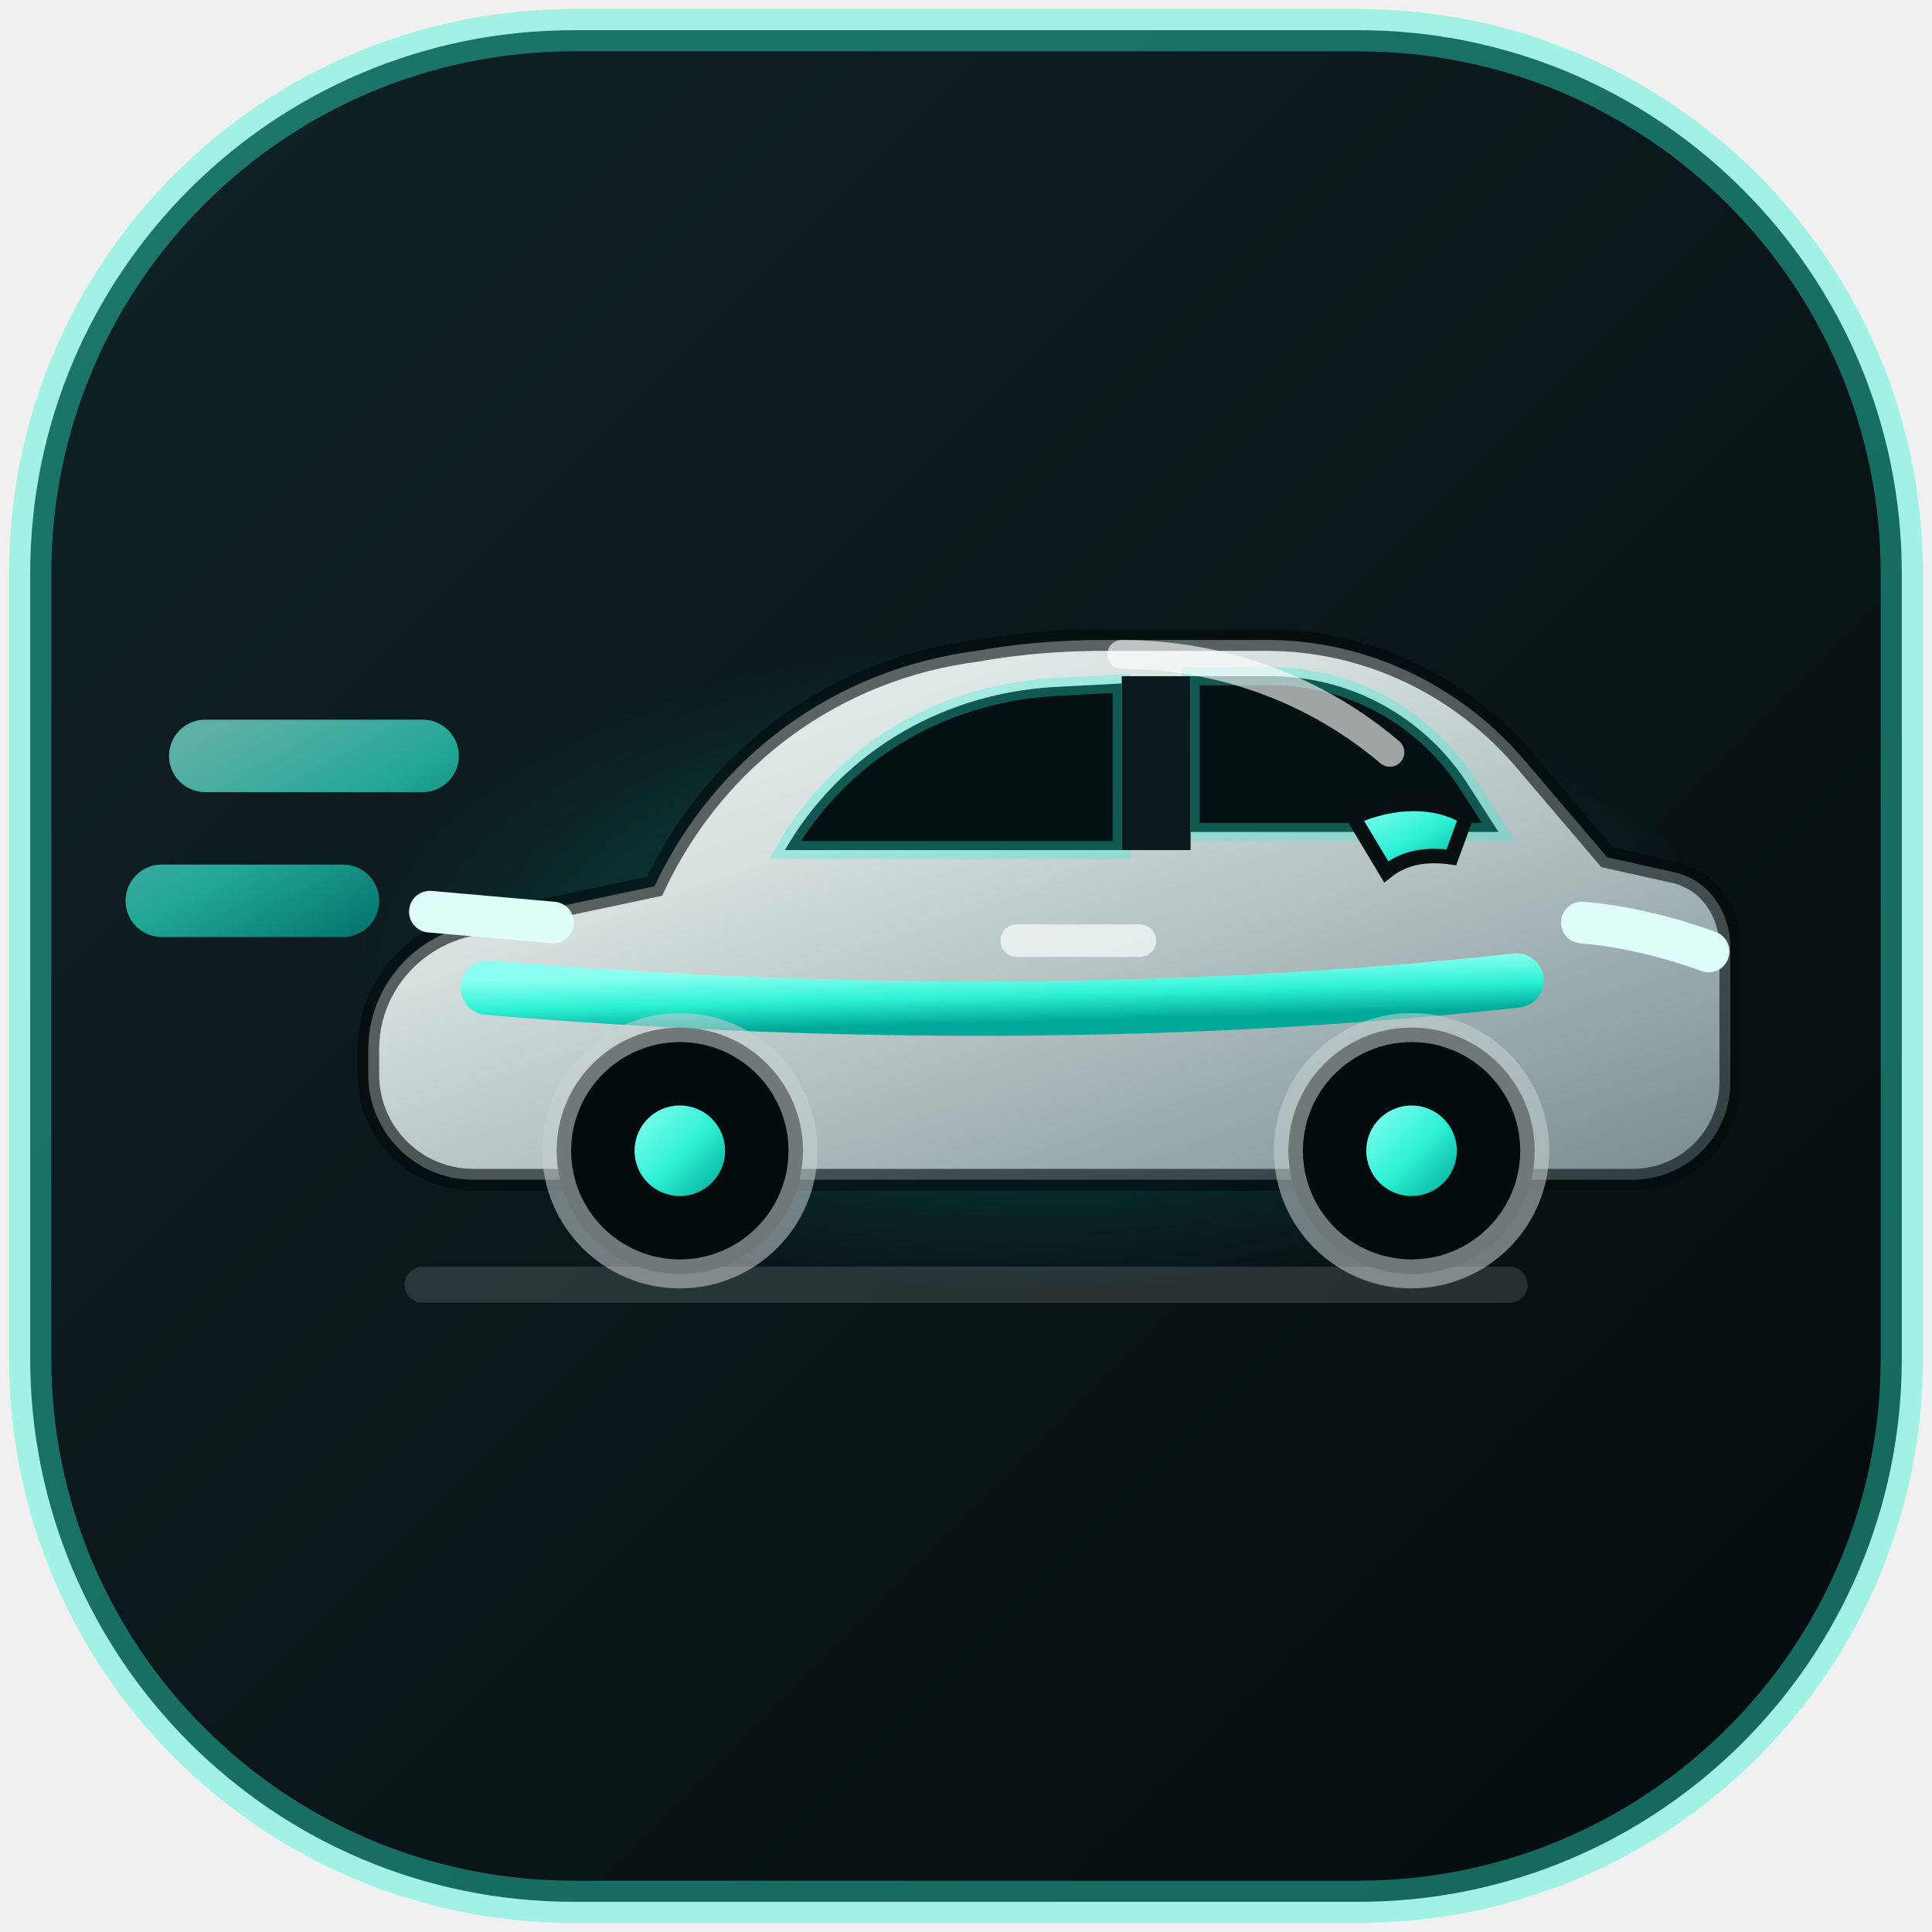
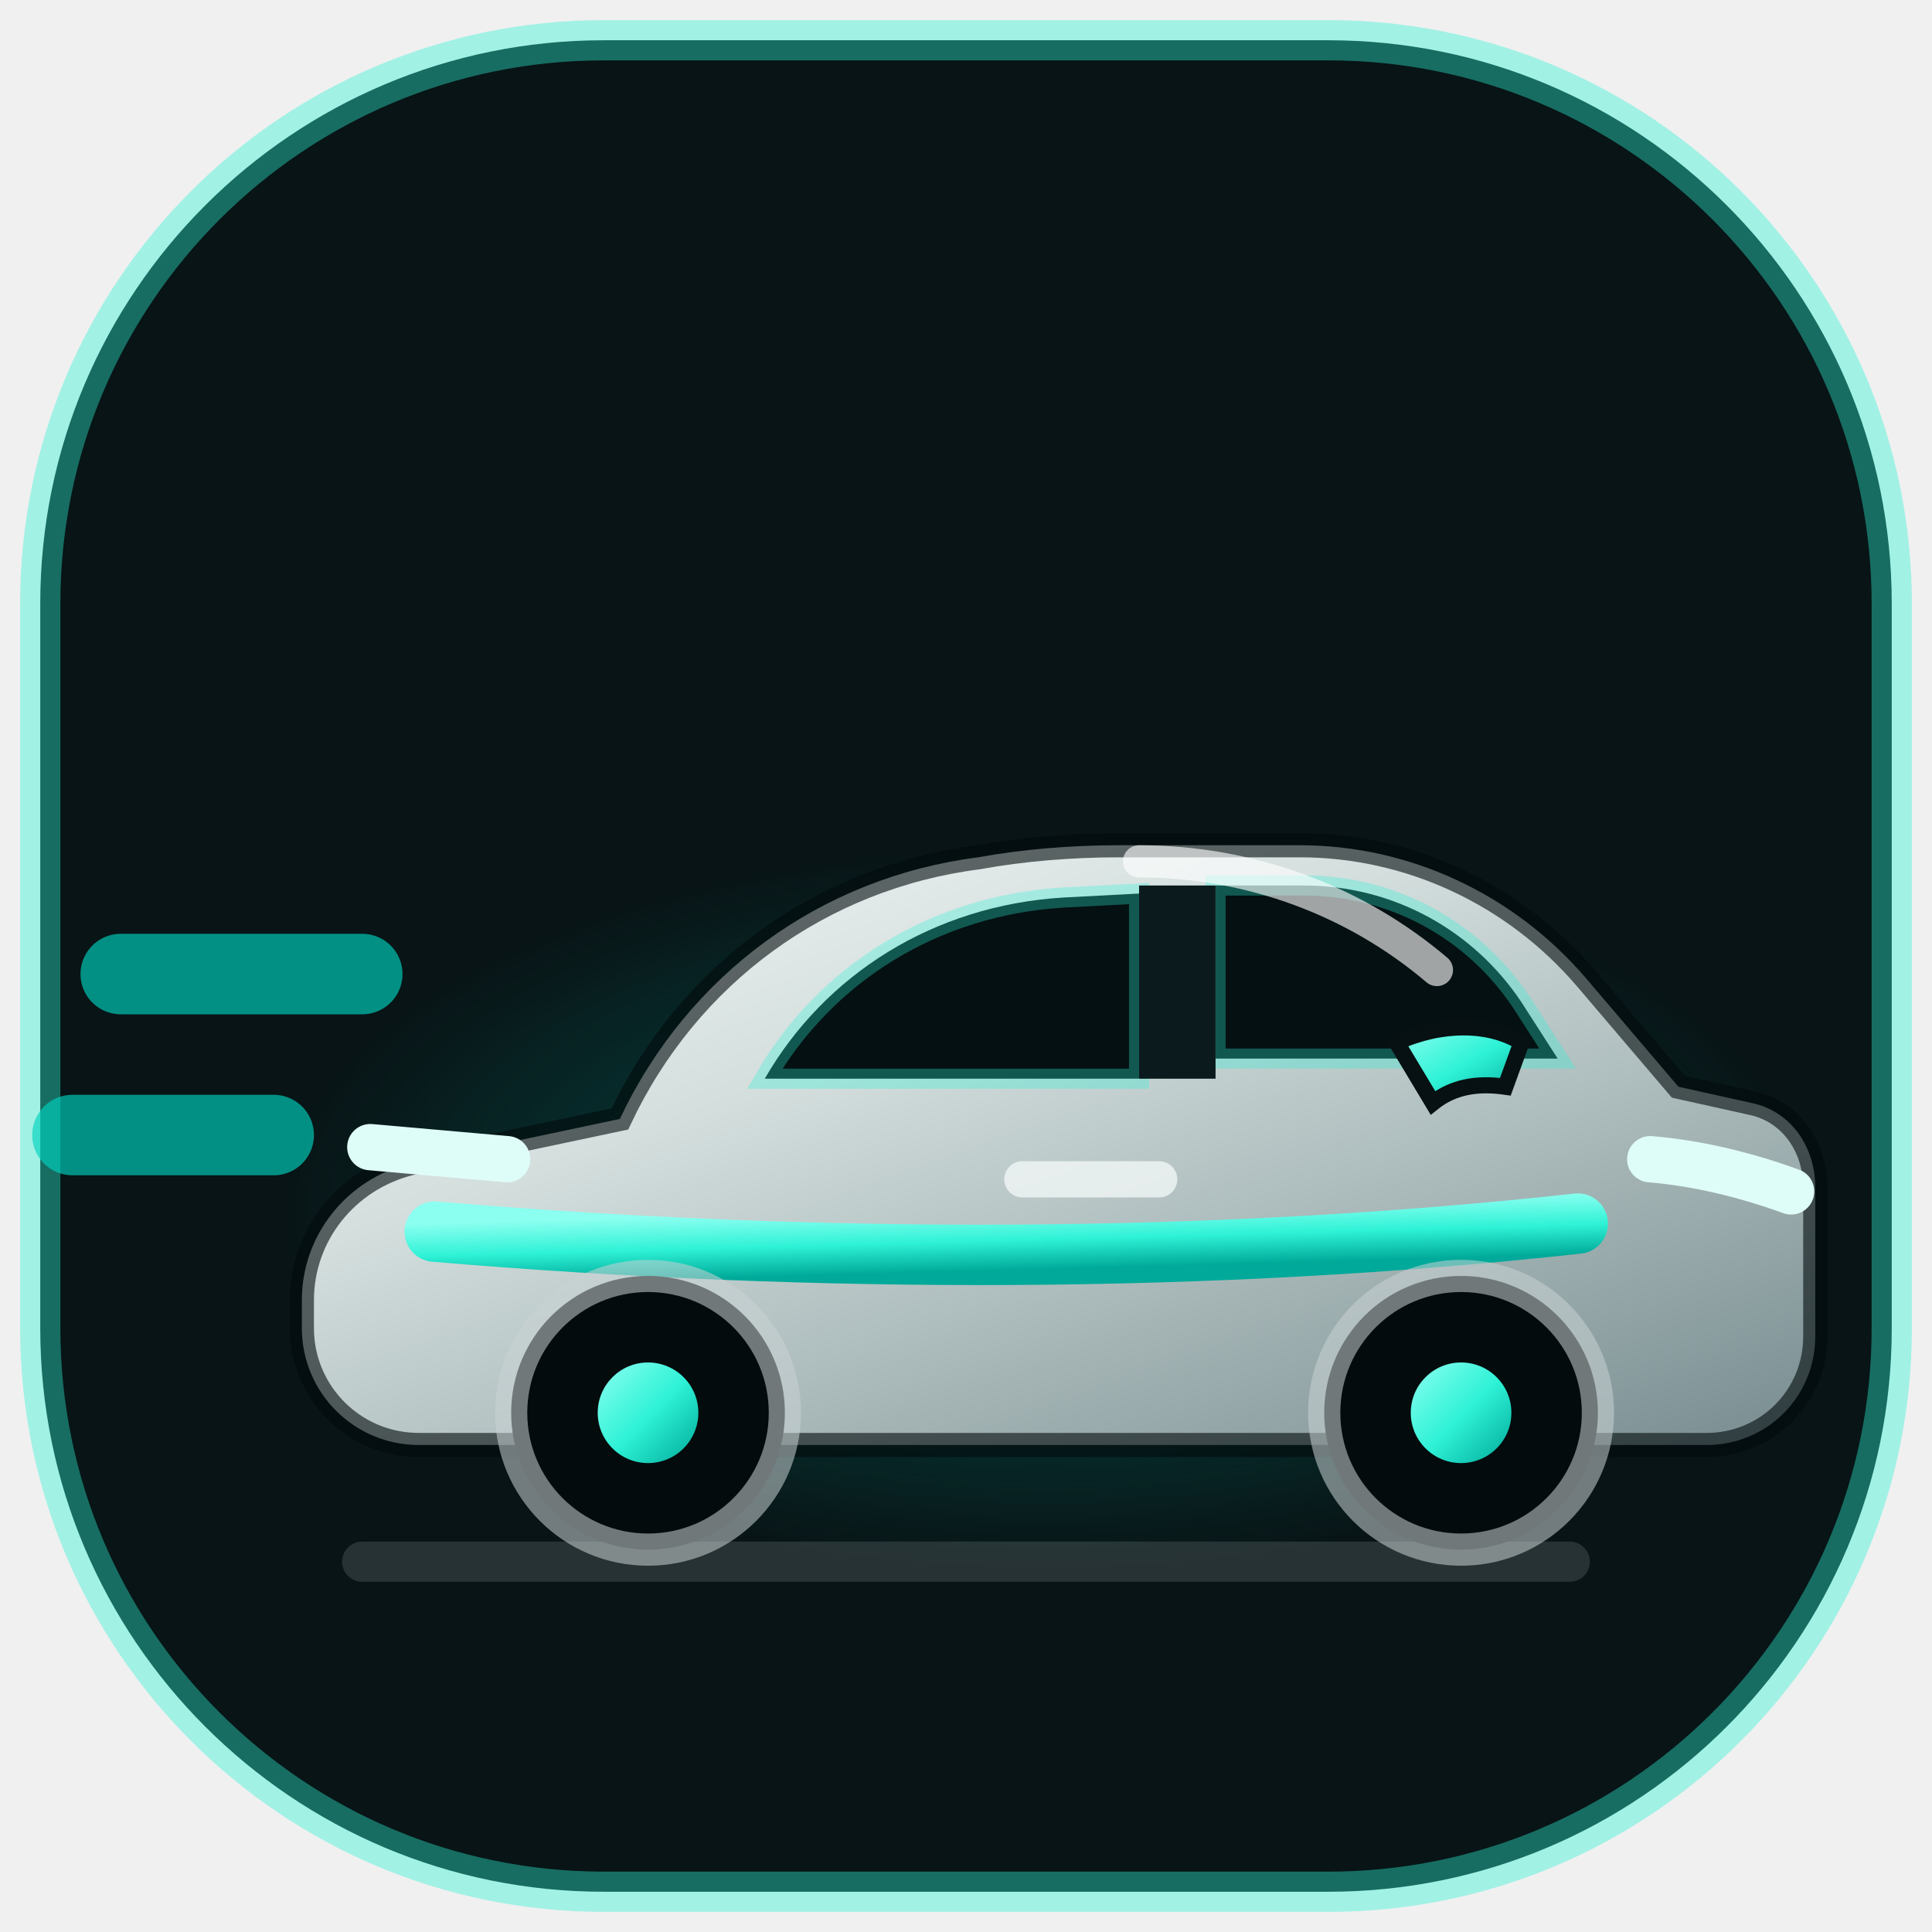
- <svg xmlns="http://www.w3.org/2000/svg" viewBox="0 0 64 64">
+ <svg xmlns="http://www.w3.org/2000/svg" width="48" height="48" viewBox="0 0 48 48">
  <defs>
-     <linearGradient id="bg" x1="0" y1="0" x2="1" y2="1">
-       <stop offset="0" stop-color="#102326" />
-       <stop offset="1" stop-color="#050b0d" />
+     <linearGradient id="logo-car" x1="0" y1="0" x2="0.9" y2="1">
+       <stop offset="0%" stop-color="#f8fcfb" />
+       <stop offset="38%" stop-color="#d3dedd" />
+       <stop offset="100%" stop-color="#7e9295" />
    </linearGradient>
-     <linearGradient id="car" x1="0" y1="0" x2="0.9" y2="1">
-       <stop offset="0" stop-color="#f8fcfb" />
-       <stop offset="0.38" stop-color="#d3dedd" />
-       <stop offset="1" stop-color="#7e9295" />
+     <linearGradient id="logo-teal" x1="0" y1="0" x2="1" y2="1">
+       <stop offset="0%" stop-color="#8bfff0" />
+       <stop offset="52%" stop-color="#2ef2d6" />
+       <stop offset="100%" stop-color="#00a999" />
    </linearGradient>
-     <linearGradient id="teal" x1="0" y1="0" x2="1" y2="1">
-       <stop offset="0" stop-color="#8bfff0" />
-       <stop offset="0.52" stop-color="#2ef2d6" />
-       <stop offset="1" stop-color="#00a999" />
-     </linearGradient>
-     <radialGradient id="glow" cx="50%" cy="50%" r="50%">
-       <stop offset="0" stop-color="#00d2be" stop-opacity="0.34" />
-       <stop offset="1" stop-color="#00d2be" stop-opacity="0" />
+     <radialGradient id="logo-glow" cx="50%" cy="50%" r="50%">
+       <stop offset="0%" stop-color="#00d2be" stop-opacity="0.32" />
+       <stop offset="100%" stop-color="#00d2be" stop-opacity="0" />
    </radialGradient>
  </defs>
-   <rect x="1" y="1" width="62" height="62" rx="18" fill="url(#bg)" stroke="#2ef2d6" stroke-opacity="0.4" stroke-width="1.4" />
-   <g transform="translate(3.2 -4) scale(1.2)">
-     <ellipse cx="26" cy="30" rx="19" ry="9" fill="url(#glow)" />
-     <path d="M3 24.2h6M1.8 28.2h5" fill="none" stroke="url(#teal)" stroke-width="2" stroke-linecap="round" opacity="0.65" />
-     <path d="M9 38.8h30" fill="none" stroke="#c9d1d3" stroke-opacity="0.16" stroke-width="1" stroke-linecap="round" />
-     <path d="M7.5 32.3c0-1.6 1.1-3 2.7-3.4l5.2-1.1c1.7-3.6 5-6 8.9-6.5 1.1-.2 2.3-.3 3.5-.3h4.5c2.7 0 5.3 1.2 7.1 3.3l2.3 2.7 1.8.4c1 .2 1.6 1.1 1.6 2.1v3.7c0 1.5-1.2 2.7-2.7 2.7H10.4c-1.6 0-2.9-1.3-2.9-2.9z" fill="url(#car)" stroke="#030a0c" stroke-opacity="0.6" stroke-width="0.6" />
-     <path d="M19 26.8c1.5-2.6 4.2-4.3 7.4-4.5l1.9-.1v4.6z" fill="#041012" stroke="#2ef2d6" stroke-opacity="0.32" stroke-width="0.5" />
-     <path d="M30.2 22h2.2c2.2 0 4.2 1.1 5.4 2.9l.9 1.4h-8.5z" fill="#041012" stroke="#2ef2d6" stroke-opacity="0.32" stroke-width="0.5" />
-     <path d="M28.3 22h1.9v4.8h-1.9z" fill="#0b1a1d" />
-     <path d="M28.3 21.4c2.8 0 5.4 1 7.4 2.7" fill="none" stroke="#fff" stroke-opacity="0.62" stroke-width="0.8" stroke-linecap="round" />
-     <path d="M10.8 30.6c9.5.8 19.3.8 28.4-.2" fill="none" stroke="url(#teal)" stroke-width="1.5" stroke-linecap="round" />
-     <path d="M9.2 28.5l3.4.3M41 28.8c1.2.1 2.4.4 3.5.8" fill="none" stroke="#dffdf8" stroke-width="1.15" stroke-linecap="round" />
-     <path d="M25.4 29.3h3.4" fill="none" stroke="#f1f7f6" stroke-width="0.9" stroke-linecap="round" opacity="0.8" />
-     <path d="M34.7 25.9c1.1-.5 2.3-.5 3.1 0l-.4 1.1c-.7-.1-1.3 0-1.8.4z" fill="url(#teal)" stroke="#071012" stroke-width="0.4" />
-     <circle cx="16.1" cy="35.1" r="3.4" fill="#040b0d" stroke="#c9d1d3" stroke-opacity="0.55" stroke-width="0.8" />
-     <circle cx="36.3" cy="35.1" r="3.4" fill="#040b0d" stroke="#c9d1d3" stroke-opacity="0.55" stroke-width="0.8" />
-     <circle cx="16.1" cy="35.1" r="1.25" fill="url(#teal)" />
-     <circle cx="36.3" cy="35.1" r="1.25" fill="url(#teal)" />
-   </g>
+   <rect x="1" y="1" width="46" height="46" rx="14" fill="#081416" stroke="#2ef2d6" stroke-opacity="0.4" stroke-width="1" />
+   <ellipse cx="26" cy="30" rx="19" ry="9" fill="url(#logo-glow)" />
+   <path d="M3 24.2h6M1.8 28.2h5" fill="none" stroke="#00d2be" stroke-width="2" stroke-linecap="round" opacity="0.65" />
+   <path d="M9 38.8h30" fill="none" stroke="#c9d1d3" stroke-opacity="0.16" stroke-width="1" stroke-linecap="round" />
+   <path d="M7.5 32.3c0-1.6 1.1-3 2.7-3.4l5.2-1.1c1.7-3.6 5-6 8.9-6.5 1.1-.2 2.3-.3 3.5-.3h4.5c2.7 0 5.3 1.2 7.1 3.3l2.3 2.7 1.8.4c1 .2 1.6 1.1 1.6 2.1v3.7c0 1.5-1.2 2.7-2.7 2.7H10.4c-1.6 0-2.9-1.3-2.9-2.9z" fill="url(#logo-car)" stroke="#030a0c" stroke-opacity="0.6" stroke-width="0.6" />
+   <path d="M19 26.8c1.5-2.6 4.2-4.3 7.4-4.5l1.9-.1v4.6z" fill="#041012" stroke="#2ef2d6" stroke-opacity="0.32" stroke-width="0.5" />
+   <path d="M30.2 22h2.2c2.2 0 4.2 1.1 5.4 2.9l.9 1.4h-8.5z" fill="#041012" stroke="#2ef2d6" stroke-opacity="0.32" stroke-width="0.5" />
+   <path d="M28.3 22h1.9v4.8h-1.9z" fill="#0b1a1d" />
+   <path d="M28.3 21.4c2.8 0 5.4 1 7.4 2.7" fill="none" stroke="#fff" stroke-opacity="0.62" stroke-width="0.8" stroke-linecap="round" />
+   <path d="M10.8 30.6c9.5.8 19.3.8 28.4-.2" fill="none" stroke="url(#logo-teal)" stroke-width="1.5" stroke-linecap="round" />
+   <path d="M9.2 28.5l3.4.3M41 28.8c1.2.1 2.4.4 3.5.8" fill="none" stroke="#dffdf8" stroke-width="1.15" stroke-linecap="round" />
+   <path d="M25.4 29.3h3.4" fill="none" stroke="#f1f7f6" stroke-width="0.9" stroke-linecap="round" opacity="0.8" />
+   <path d="M34.7 25.9c1.1-.5 2.3-.5 3.1 0l-.4 1.1c-.7-.1-1.3 0-1.8.4z" fill="url(#logo-teal)" stroke="#071012" stroke-width="0.4" />
+   <circle cx="16.1" cy="35.1" r="3.4" fill="#040b0d" stroke="#c9d1d3" stroke-opacity="0.55" stroke-width="0.8" />
+   <circle cx="36.3" cy="35.1" r="3.4" fill="#040b0d" stroke="#c9d1d3" stroke-opacity="0.55" stroke-width="0.8" />
+   <circle cx="16.1" cy="35.1" r="1.25" fill="url(#logo-teal)" />
+   <circle cx="36.3" cy="35.1" r="1.25" fill="url(#logo-teal)" />
</svg>
